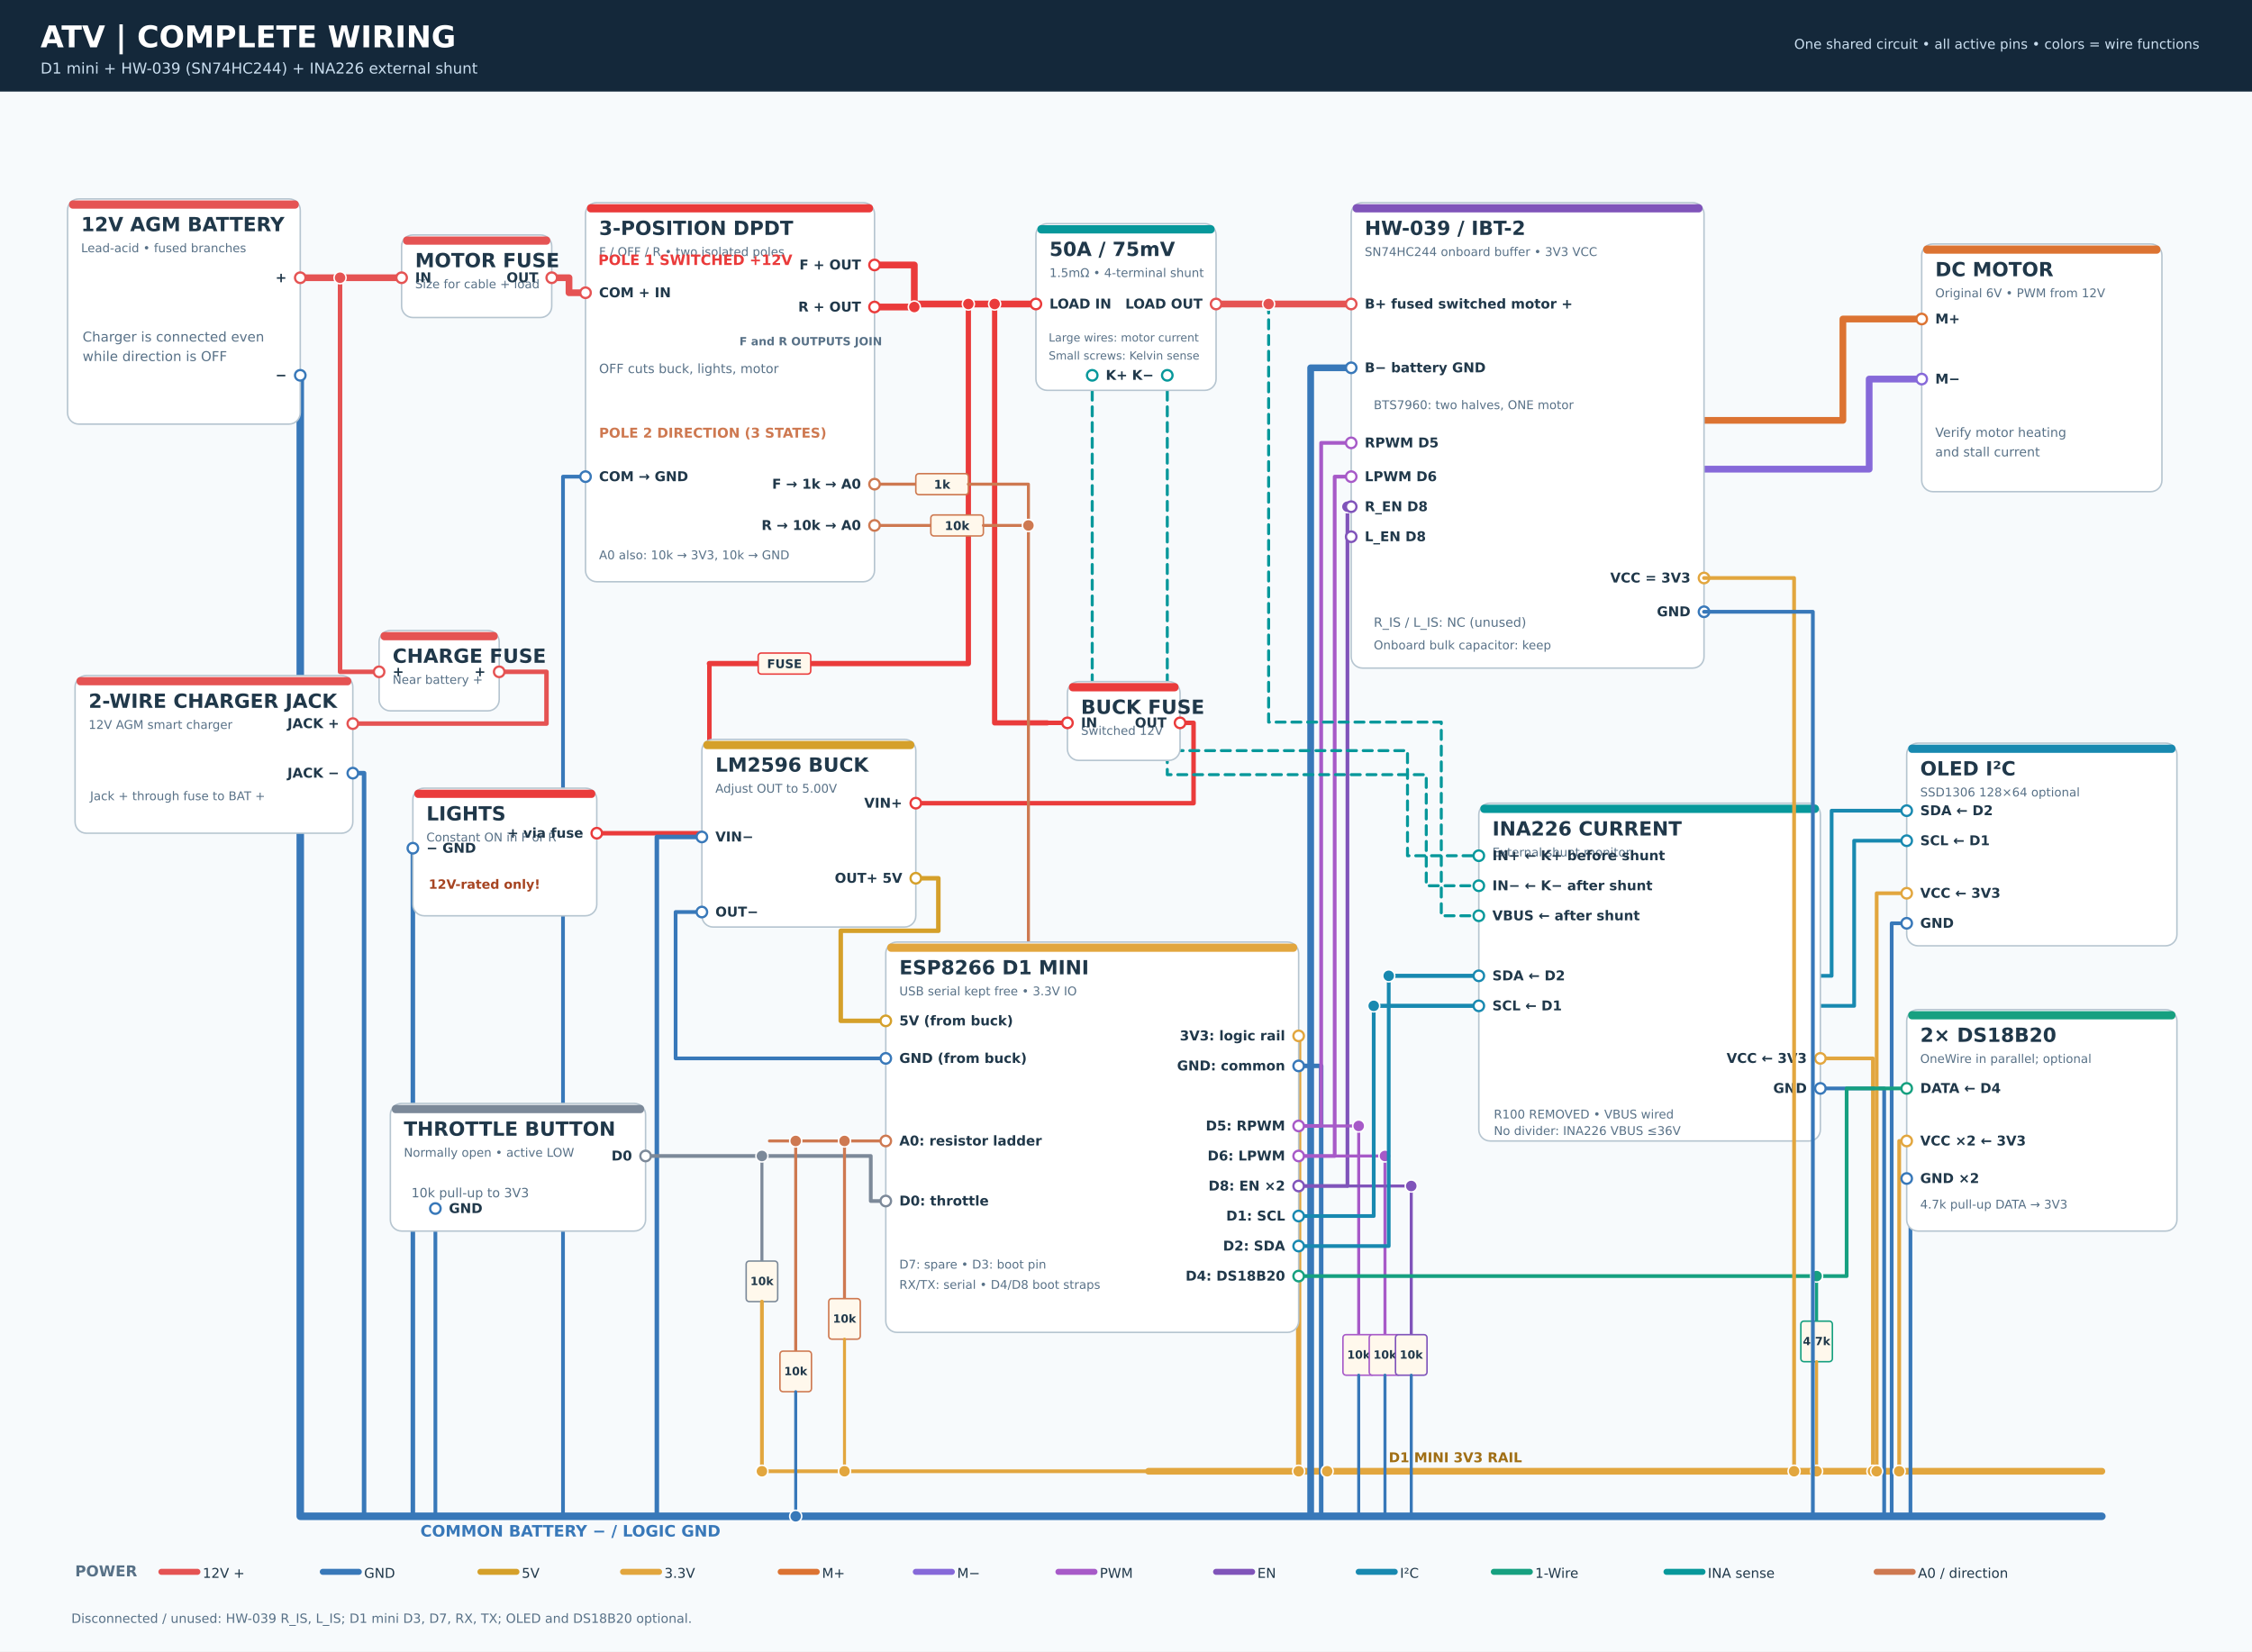
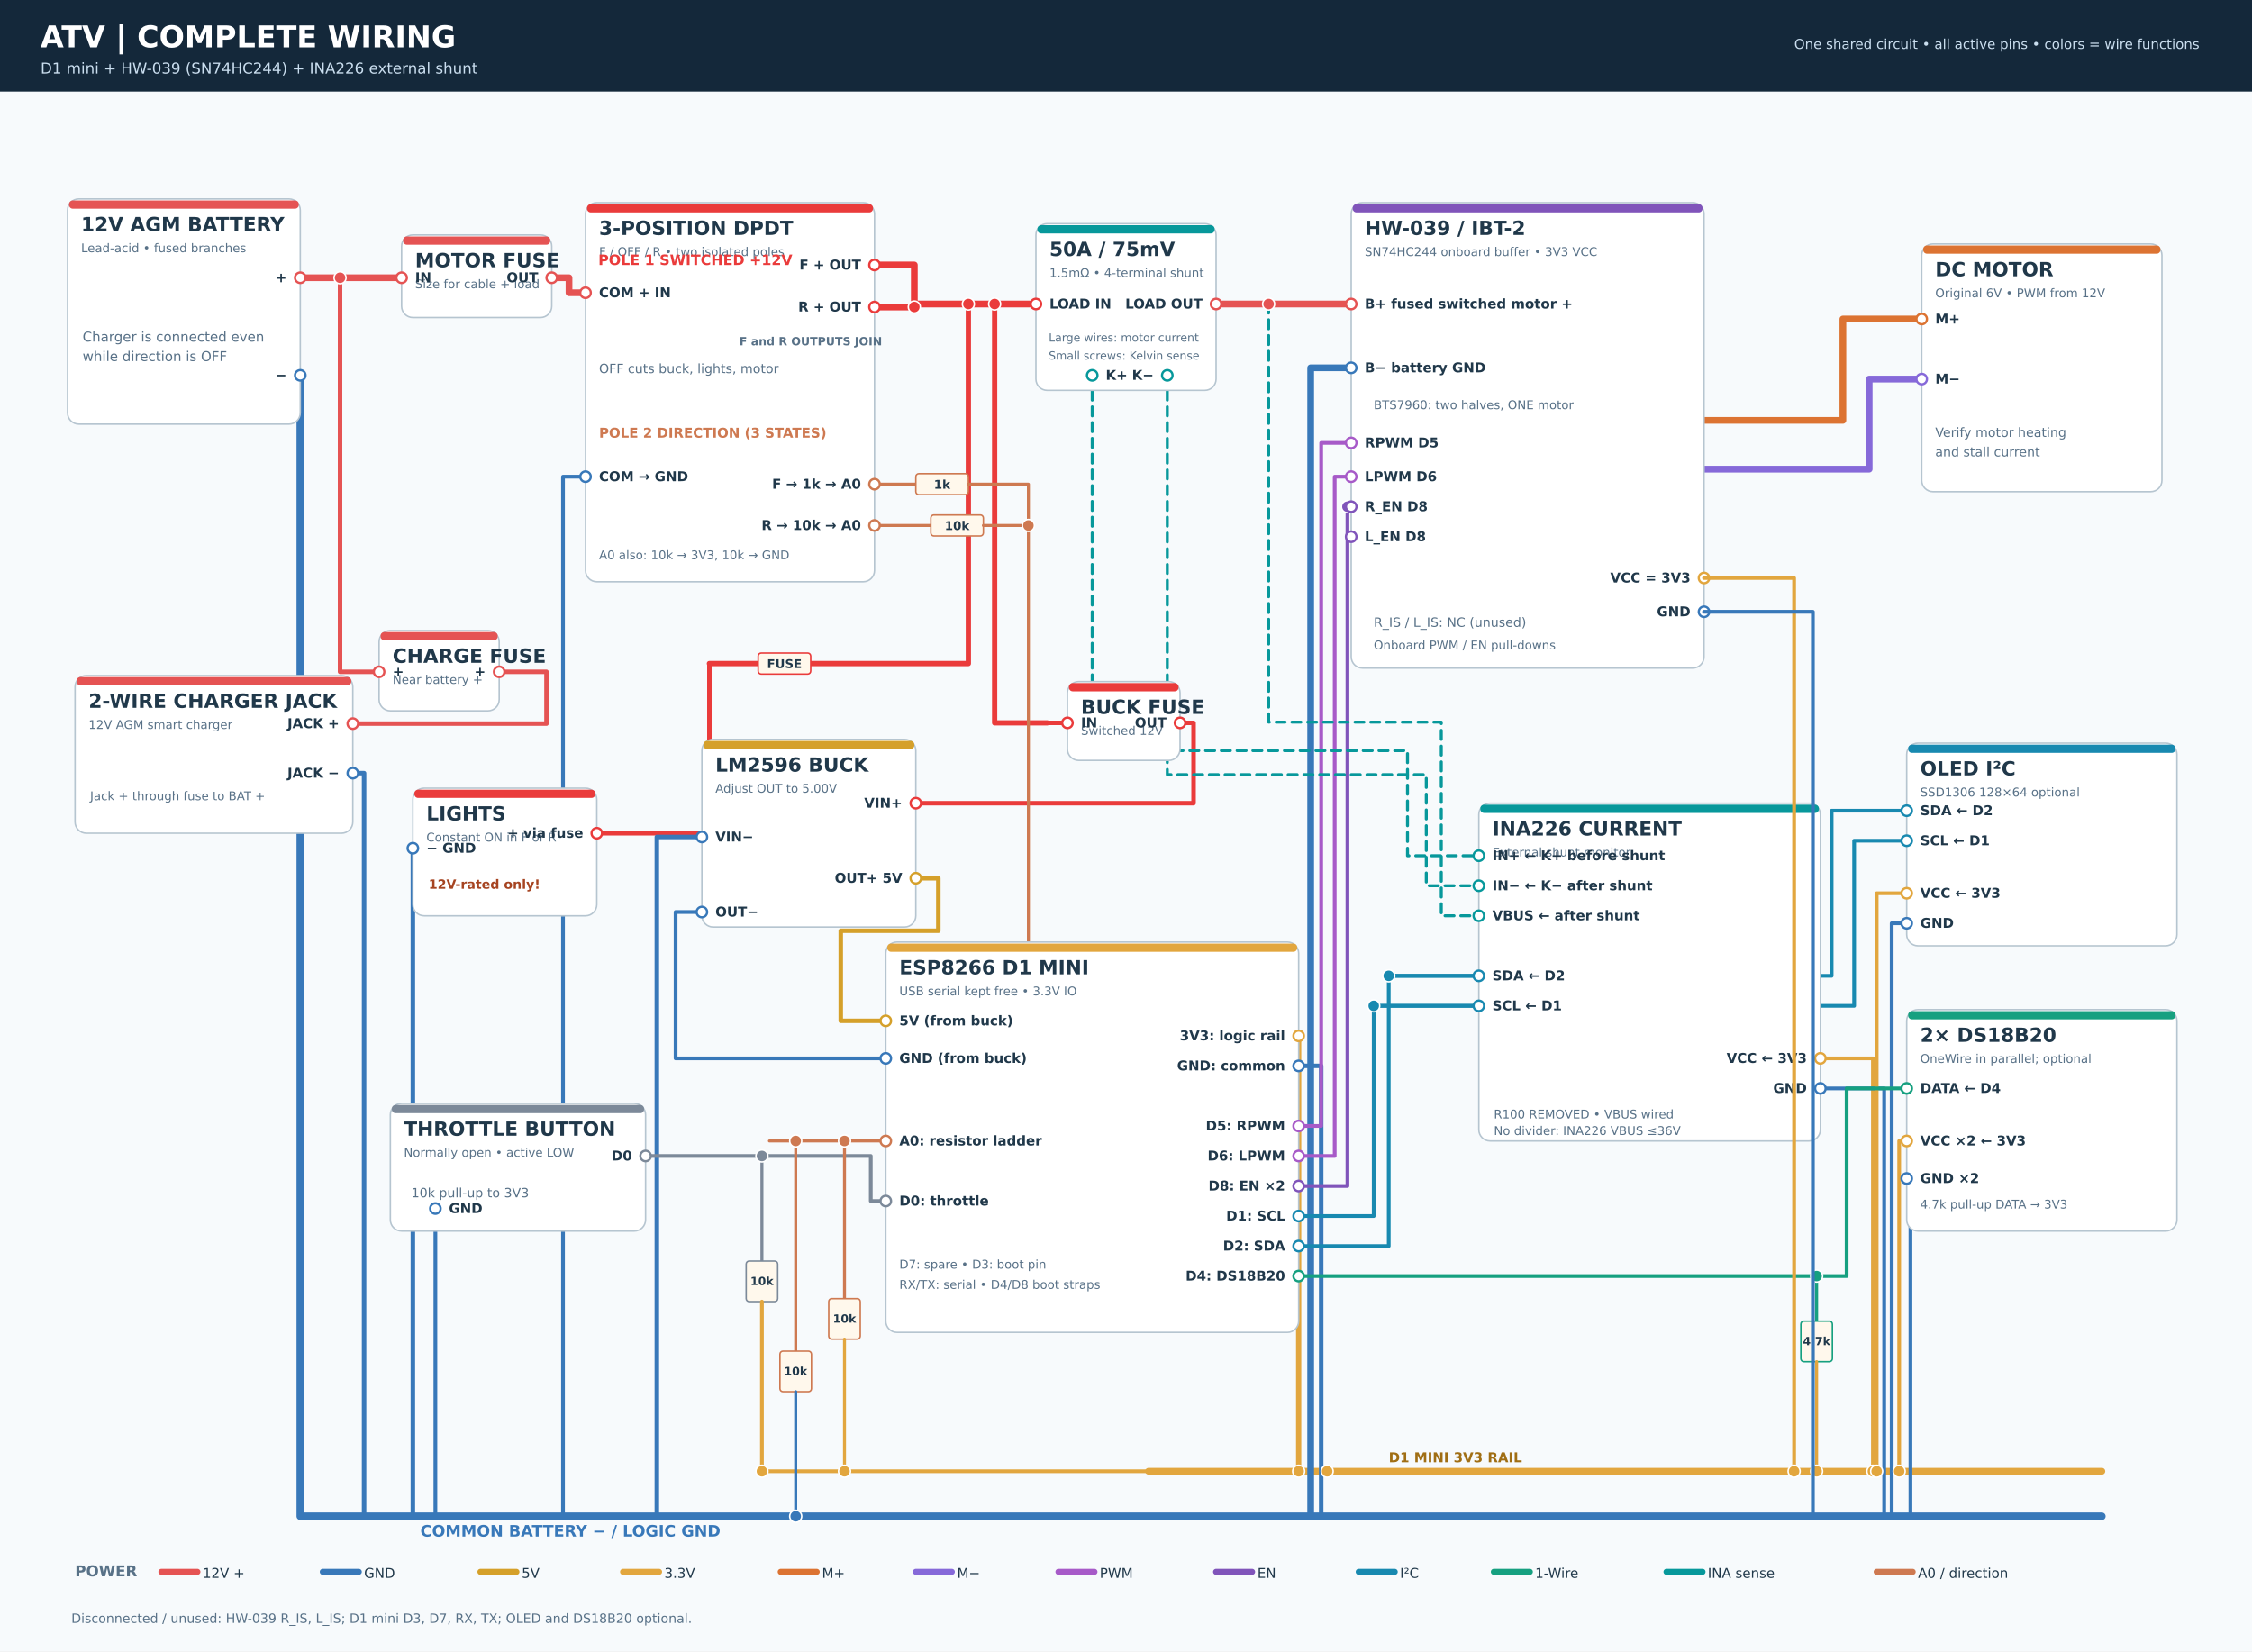
<svg xmlns="http://www.w3.org/2000/svg" baseProfile="full" height="2200px" version="1.1" viewBox="0 0 3000 2200" width="3000px">
  <defs />
  <rect fill="#f7fafc" height="2200" width="3000" x="0" y="0" />
  <rect fill="#14283a" height="122" width="3000" x="0" y="0" />
  <text fill="#ffffff" font-family="DejaVu Sans,Arial,sans-serif" font-size="40" font-weight="bold" text-anchor="start" x="54" y="63">ATV  |  COMPLETE WIRING</text>
  <text fill="#cadeef" font-family="DejaVu Sans,Arial,sans-serif" font-size="20" font-weight="normal" text-anchor="start" x="54" y="98">D1 mini  +  HW-039 (SN74HC244)  +  INA226 external shunt</text>
  <text fill="#cadeef" font-family="DejaVu Sans,Arial,sans-serif" font-size="18" font-weight="normal" text-anchor="end" x="2930" y="65">One shared circuit • all active pins • colors = wire functions</text>
  <polyline fill="none" points="400,500 400,2020 2800,2020" stroke="#3878b9" stroke-linecap="round" stroke-linejoin="round" stroke-width="10" />
  <polyline fill="none" points="1530,1960 2800,1960" stroke="#e2a63e" stroke-linecap="round" stroke-linejoin="round" stroke-width="9" />
  <text fill="#3878b9" font-family="DejaVu Sans,Arial,sans-serif" font-size="21" font-weight="bold" text-anchor="start" x="560" y="2047">COMMON BATTERY − / LOGIC GND</text>
  <text fill="#a06e14" font-family="DejaVu Sans,Arial,sans-serif" font-size="18" font-weight="bold" text-anchor="start" x="1850" y="1948">D1 MINI 3V3 RAIL</text>
  <polyline fill="none" points="400,370 535,370" stroke="#e55353" stroke-linecap="round" stroke-linejoin="round" stroke-width="9" />
  <polyline fill="none" points="735,370 758,370 758,390 780,390" stroke="#e55353" stroke-linecap="round" stroke-linejoin="round" stroke-width="9" />
  <polyline fill="none" points="1165,353 1218,353 1218,405 1380,405" stroke="#ea3b3b" stroke-linecap="round" stroke-linejoin="round" stroke-width="9" />
  <polyline fill="none" points="1165,409 1218,409" stroke="#ea3b3b" stroke-linecap="round" stroke-linejoin="round" stroke-width="9" />
  <circle cx="1218" cy="409" fill="#ea3b3b" r="8" stroke="white" stroke-width="2" />
  <polyline fill="none" points="1620,405 1800,405" stroke="#e55353" stroke-linecap="round" stroke-linejoin="round" stroke-width="9" />
  <polyline fill="none" points="1800,490 1746,490 1746,2020" stroke="#3878b9" stroke-linecap="round" stroke-linejoin="round" stroke-width="9" />
  <polyline fill="none" points="2270,560 2455,560 2455,425 2560,425" stroke="#dc7332" stroke-linecap="round" stroke-linejoin="round" stroke-width="9" />
  <polyline fill="none" points="2270,625 2490,625 2490,505 2560,505" stroke="#8669d9" stroke-linecap="round" stroke-linejoin="round" stroke-width="9" />
  <polyline fill="none" points="1290,405 1290,884 945,884" stroke="#ea3b3b" stroke-linecap="round" stroke-linejoin="round" stroke-width="7" />
  <polyline fill="none" points="1325,405 1325,963 1395,963" stroke="#ea3b3b" stroke-linecap="round" stroke-linejoin="round" stroke-width="7" />
  <circle cx="1290" cy="405" fill="#ea3b3b" r="8" stroke="white" stroke-width="2" />
  <circle cx="1325" cy="405" fill="#ea3b3b" r="8" stroke="white" stroke-width="2" />
  <polyline fill="none" points="453,370 453,895 505,895" stroke="#e55353" stroke-linecap="round" stroke-linejoin="round" stroke-width="6" />
  <polyline fill="none" points="665,895 728,895 728,964 470,964" stroke="#e55353" stroke-linecap="round" stroke-linejoin="round" stroke-width="6" />
  <polyline fill="none" points="470,1030 485,1030 485,2020" stroke="#3878b9" stroke-linecap="round" stroke-linejoin="round" stroke-width="6" />
  <circle cx="453" cy="370" fill="#e55353" r="8" stroke="white" stroke-width="2" />
  <polyline fill="none" points="945,884 945,1110 795,1110" stroke="#ea3b3b" stroke-linecap="round" stroke-linejoin="round" stroke-width="6" />
  <polyline fill="none" points="550,1130 550,2020" stroke="#3878b9" stroke-linecap="round" stroke-linejoin="round" stroke-width="6" />
  <polyline fill="none" points="1395,963 1422,963" stroke="#ea3b3b" stroke-linecap="round" stroke-linejoin="round" stroke-width="6" />
  <polyline fill="none" points="1572,963 1590,963 1590,1070 1220,1070" stroke="#ea3b3b" stroke-linecap="round" stroke-linejoin="round" stroke-width="6" />
  <polyline fill="none" points="935,1115 875,1115 875,2020" stroke="#3878b9" stroke-linecap="round" stroke-linejoin="round" stroke-width="6" />
  <polyline fill="none" points="1220,1170 1250,1170 1250,1240 1120,1240 1120,1360 1180,1360" stroke="#d5a02a" stroke-linecap="round" stroke-linejoin="round" stroke-width="6" />
  <polyline fill="none" points="935,1215 900,1215 900,1410 1180,1410" stroke="#3878b9" stroke-linecap="round" stroke-linejoin="round" stroke-width="5" />
  <polyline fill="none" points="1730,1380 1730,1960" stroke="#e2a63e" stroke-linecap="round" stroke-linejoin="round" stroke-width="7" />
  <polyline fill="none" points="1730,1420 1760,1420 1760,2020" stroke="#3878b9" stroke-linecap="round" stroke-linejoin="round" stroke-width="6" />
  <circle cx="1730" cy="1960" fill="#e2a63e" r="8" stroke="white" stroke-width="2" />
  <circle cx="1768" cy="1960" fill="#e2a63e" r="8" stroke="white" stroke-width="2" />
  <polyline fill="none" points="1730,1500 1760,1500 1760,590 1800,590" stroke="#a75ac8" stroke-linecap="round" stroke-linejoin="round" stroke-width="5" />
  <polyline fill="none" points="1730,1540 1778,1540 1778,635 1800,635" stroke="#a75ac8" stroke-linecap="round" stroke-linejoin="round" stroke-width="5" />
  <polyline fill="none" points="1730,1580 1795,1580 1795,675 1800,675" stroke="#8054ba" stroke-linecap="round" stroke-linejoin="round" stroke-width="5" />
  <polyline fill="none" points="1795,675 1825,675 1825,715 1800,715" stroke="#8054ba" stroke-linecap="round" stroke-linejoin="round" stroke-width="5" />
  <circle cx="1795" cy="675" fill="#8054ba" r="8" stroke="white" stroke-width="2" />
-   <polyline fill="none" points="1760,1500 1810,1500 1810,1778" stroke="#a75ac8" stroke-linecap="round" stroke-linejoin="round" stroke-width="4" />
-   <rect fill="#fff8ec" height="54" rx="4" stroke="#a75ac8" stroke-width="2" width="42" x="1789" y="1778" />
-   <text fill="#20384a" font-family="DejaVu Sans,Arial,sans-serif" font-size="15" font-weight="bold" text-anchor="middle" x="1810" y="1810">10k</text>
-   <polyline fill="none" points="1810,1832 1810,2020" stroke="#3878b9" stroke-linecap="round" stroke-linejoin="round" stroke-width="4" />
-   <circle cx="1810" cy="1500" fill="#a75ac8" r="8" stroke="white" stroke-width="2" />
-   <polyline fill="none" points="1778,1540 1845,1540 1845,1778" stroke="#a75ac8" stroke-linecap="round" stroke-linejoin="round" stroke-width="4" />
-   <rect fill="#fff8ec" height="54" rx="4" stroke="#a75ac8" stroke-width="2" width="42" x="1824" y="1778" />
-   <text fill="#20384a" font-family="DejaVu Sans,Arial,sans-serif" font-size="15" font-weight="bold" text-anchor="middle" x="1845" y="1810">10k</text>
-   <polyline fill="none" points="1845,1832 1845,2020" stroke="#3878b9" stroke-linecap="round" stroke-linejoin="round" stroke-width="4" />
-   <circle cx="1845" cy="1540" fill="#a75ac8" r="8" stroke="white" stroke-width="2" />
-   <polyline fill="none" points="1795,1580 1880,1580 1880,1778" stroke="#8054ba" stroke-linecap="round" stroke-linejoin="round" stroke-width="4" />
-   <rect fill="#fff8ec" height="54" rx="4" stroke="#8054ba" stroke-width="2" width="42" x="1859" y="1778" />
-   <text fill="#20384a" font-family="DejaVu Sans,Arial,sans-serif" font-size="15" font-weight="bold" text-anchor="middle" x="1880" y="1810">10k</text>
-   <polyline fill="none" points="1880,1832 1880,2020" stroke="#3878b9" stroke-linecap="round" stroke-linejoin="round" stroke-width="4" />
-   <circle cx="1880" cy="1580" fill="#8054ba" r="8" stroke="white" stroke-width="2" />
  <polyline fill="none" points="1455,500 1455,1000 1875,1000 1875,1140 1970,1140" stroke="#07989b" stroke-dasharray="12,9" stroke-linecap="round" stroke-linejoin="round" stroke-width="4" />
  <polyline fill="none" points="1555,500 1555,1032 1900,1032 1900,1180 1970,1180" stroke="#07989b" stroke-dasharray="12,9" stroke-linecap="round" stroke-linejoin="round" stroke-width="4" />
  <polyline fill="none" points="1690,405 1690,962 1920,962 1920,1220 1970,1220" stroke="#07989b" stroke-dasharray="12,9" stroke-linecap="round" stroke-linejoin="round" stroke-width="4" />
  <circle cx="1690" cy="405" fill="#e55353" r="8" stroke="white" stroke-width="2" />
  <polyline fill="none" points="2425,1410 2495,1410 2495,1960" stroke="#e2a63e" stroke-linecap="round" stroke-linejoin="round" stroke-width="5" />
  <polyline fill="none" points="2425,1450 2510,1450 2510,2020" stroke="#3878b9" stroke-linecap="round" stroke-linejoin="round" stroke-width="5" />
  <circle cx="2495" cy="1960" fill="#e2a63e" r="8" stroke="white" stroke-width="2" />
  <polyline fill="none" points="1730,1660 1850,1660 1850,1300 1970,1300" stroke="#1889b0" stroke-linecap="round" stroke-linejoin="round" stroke-width="5" />
  <polyline fill="none" points="1730,1620 1830,1620 1830,1340 1970,1340" stroke="#1889b0" stroke-linecap="round" stroke-linejoin="round" stroke-width="5" />
  <polyline fill="none" points="1850,1300 2440,1300 2440,1080 2540,1080" stroke="#1889b0" stroke-linecap="round" stroke-linejoin="round" stroke-width="5" />
  <polyline fill="none" points="1830,1340 2470,1340 2470,1120 2540,1120" stroke="#1889b0" stroke-linecap="round" stroke-linejoin="round" stroke-width="5" />
  <circle cx="1850" cy="1300" fill="#1889b0" r="8" stroke="white" stroke-width="2" />
  <circle cx="1830" cy="1340" fill="#1889b0" r="8" stroke="white" stroke-width="2" />
  <polyline fill="none" points="2540,1190 2500,1190 2500,1960" stroke="#e2a63e" stroke-linecap="round" stroke-linejoin="round" stroke-width="5" />
  <polyline fill="none" points="2540,1230 2520,1230 2520,2020" stroke="#3878b9" stroke-linecap="round" stroke-linejoin="round" stroke-width="5" />
  <circle cx="2500" cy="1960" fill="#e2a63e" r="8" stroke="white" stroke-width="2" />
  <polyline fill="none" points="1730,1700 2460,1700 2460,1450 2540,1450" stroke="#16a080" stroke-linecap="round" stroke-linejoin="round" stroke-width="5" />
  <polyline fill="none" points="2540,1520 2530,1520 2530,1960" stroke="#e2a63e" stroke-linecap="round" stroke-linejoin="round" stroke-width="5" />
  <polyline fill="none" points="2540,1570 2545,1570 2545,2020" stroke="#3878b9" stroke-linecap="round" stroke-linejoin="round" stroke-width="5" />
  <circle cx="2530" cy="1960" fill="#e2a63e" r="8" stroke="white" stroke-width="2" />
  <polyline fill="none" points="2420,1700 2420,1760" stroke="#16a080" stroke-linecap="round" stroke-linejoin="round" stroke-width="4" />
  <rect fill="#fff8ec" height="54" rx="4" stroke="#16a080" stroke-width="2" width="42" x="2399" y="1760" />
  <text fill="#20384a" font-family="DejaVu Sans,Arial,sans-serif" font-size="15" font-weight="bold" text-anchor="middle" x="2420" y="1792">4.7k</text>
  <polyline fill="none" points="2420,1814 2420,1960" stroke="#e2a63e" stroke-linecap="round" stroke-linejoin="round" stroke-width="4" />
  <circle cx="2420" cy="1700" fill="#16a080" r="8" stroke="white" stroke-width="2" />
  <circle cx="2420" cy="1960" fill="#e2a63e" r="8" stroke="white" stroke-width="2" />
  <polyline fill="none" points="860,1540 1160,1540 1160,1600 1180,1600" stroke="#7c8999" stroke-linecap="round" stroke-linejoin="round" stroke-width="5" />
  <polyline fill="none" points="580,1610 580,2020" stroke="#3878b9" stroke-linecap="round" stroke-linejoin="round" stroke-width="5" />
  <polyline fill="none" points="1015,1540 1015,1680" stroke="#7c8999" stroke-linecap="round" stroke-linejoin="round" stroke-width="4" />
  <rect fill="#fff8ec" height="54" rx="4" stroke="#7c8999" stroke-width="2" width="42" x="994" y="1680" />
  <text fill="#20384a" font-family="DejaVu Sans,Arial,sans-serif" font-size="15" font-weight="bold" text-anchor="middle" x="1015" y="1712">10k</text>
  <polyline fill="none" points="1015,1734 1015,1960 1530,1960" stroke="#e2a63e" stroke-linecap="round" stroke-linejoin="round" stroke-width="5" />
  <circle cx="1015" cy="1540" fill="#7c8999" r="8" stroke="white" stroke-width="2" />
  <circle cx="1015" cy="1960" fill="#e2a63e" r="8" stroke="white" stroke-width="2" />
  <polyline fill="none" points="780,635 750,635 750,2020" stroke="#3878b9" stroke-linecap="round" stroke-linejoin="round" stroke-width="5" />
  <polyline fill="none" points="1165,645 1220,645" stroke="#ce7951" stroke-linecap="round" stroke-linejoin="round" stroke-width="4" />
  <rect fill="#fff8ec" height="28" rx="4" stroke="#ce7951" stroke-width="2" width="70" x="1220" y="631" />
  <text fill="#20384a" font-family="DejaVu Sans,Arial,sans-serif" font-size="16" font-weight="bold" text-anchor="middle" x="1255" y="651">1k</text>
  <polyline fill="none" points="1290,645 1370,645 1370,1520 1180,1520" stroke="#ce7951" stroke-linecap="round" stroke-linejoin="round" stroke-width="4" />
  <polyline fill="none" points="1165,700 1240,700" stroke="#ce7951" stroke-linecap="round" stroke-linejoin="round" stroke-width="4" />
  <rect fill="#fff8ec" height="28" rx="4" stroke="#ce7951" stroke-width="2" width="70" x="1240" y="686" />
  <text fill="#20384a" font-family="DejaVu Sans,Arial,sans-serif" font-size="16" font-weight="bold" text-anchor="middle" x="1275" y="706">10k</text>
  <polyline fill="none" points="1310,700 1370,700" stroke="#ce7951" stroke-linecap="round" stroke-linejoin="round" stroke-width="4" />
  <circle cx="1370" cy="700" fill="#ce7951" r="8" stroke="white" stroke-width="2" />
  <polyline fill="none" points="1180,1520 1025,1520" stroke="#ce7951" stroke-linecap="round" stroke-linejoin="round" stroke-width="4" />
  <polyline fill="none" points="1125,1520 1125,1730" stroke="#ce7951" stroke-linecap="round" stroke-linejoin="round" stroke-width="4" />
  <rect fill="#fff8ec" height="54" rx="4" stroke="#ce7951" stroke-width="2" width="42" x="1104" y="1730" />
  <text fill="#20384a" font-family="DejaVu Sans,Arial,sans-serif" font-size="15" font-weight="bold" text-anchor="middle" x="1125" y="1762">10k</text>
  <polyline fill="none" points="1125,1784 1125,1960" stroke="#e2a63e" stroke-linecap="round" stroke-linejoin="round" stroke-width="4" />
  <polyline fill="none" points="1060,1520 1060,1800" stroke="#ce7951" stroke-linecap="round" stroke-linejoin="round" stroke-width="4" />
  <rect fill="#fff8ec" height="54" rx="4" stroke="#ce7951" stroke-width="2" width="42" x="1039" y="1800" />
  <text fill="#20384a" font-family="DejaVu Sans,Arial,sans-serif" font-size="15" font-weight="bold" text-anchor="middle" x="1060" y="1832">10k</text>
  <polyline fill="none" points="1060,1854 1060,2020" stroke="#3878b9" stroke-linecap="round" stroke-linejoin="round" stroke-width="4" />
  <circle cx="1125" cy="1520" fill="#ce7951" r="8" stroke="white" stroke-width="2" />
  <circle cx="1060" cy="1520" fill="#ce7951" r="8" stroke="white" stroke-width="2" />
  <circle cx="1125" cy="1960" fill="#e2a63e" r="8" stroke="white" stroke-width="2" />
  <circle cx="1060" cy="2020" fill="#3878b9" r="8" stroke="white" stroke-width="2" />
  <rect fill="#ffffff" height="300" rx="15" stroke="#b6c5d0" stroke-width="2" width="310" x="90" y="265" />
  <rect fill="#e55353" height="11" rx="5" width="306" x="92" y="267" />
  <text fill="#20384a" font-family="DejaVu Sans,Arial,sans-serif" font-size="26" font-weight="bold" text-anchor="start" x="108" y="308">12V AGM BATTERY</text>
  <text fill="#587187" font-family="DejaVu Sans,Arial,sans-serif" font-size="16" font-weight="normal" text-anchor="start" x="108" y="336">Lead-acid • fused branches</text>
  <circle cx="400" cy="370" fill="white" r="7" stroke="#e55353" stroke-width="3" />
  <text fill="#20384a" font-family="DejaVu Sans,Arial,sans-serif" font-size="18" font-weight="bold" text-anchor="end" x="382" y="376">+</text>
  <circle cx="400" cy="500" fill="white" r="7" stroke="#3878b9" stroke-width="3" />
  <text fill="#20384a" font-family="DejaVu Sans,Arial,sans-serif" font-size="18" font-weight="bold" text-anchor="end" x="382" y="506">−</text>
  <text fill="#587187" font-family="DejaVu Sans,Arial,sans-serif" font-size="18" font-weight="normal" text-anchor="start" x="110" y="455">Charger is connected even</text>
  <text fill="#587187" font-family="DejaVu Sans,Arial,sans-serif" font-size="18" font-weight="normal" text-anchor="start" x="110" y="481">while direction is OFF</text>
  <rect fill="#ffffff" height="110" rx="15" stroke="#b6c5d0" stroke-width="2" width="200" x="535" y="313" />
  <rect fill="#e55353" height="11" rx="5" width="196" x="537" y="315" />
  <text fill="#20384a" font-family="DejaVu Sans,Arial,sans-serif" font-size="26" font-weight="bold" text-anchor="start" x="553" y="356">MOTOR FUSE</text>
  <text fill="#587187" font-family="DejaVu Sans,Arial,sans-serif" font-size="16" font-weight="normal" text-anchor="start" x="553" y="384">Size for cable + load</text>
  <circle cx="535" cy="370" fill="white" r="7" stroke="#e55353" stroke-width="3" />
  <text fill="#20384a" font-family="DejaVu Sans,Arial,sans-serif" font-size="18" font-weight="bold" text-anchor="start" x="553" y="376">IN</text>
  <circle cx="735" cy="370" fill="white" r="7" stroke="#e55353" stroke-width="3" />
  <text fill="#20384a" font-family="DejaVu Sans,Arial,sans-serif" font-size="18" font-weight="bold" text-anchor="end" x="717" y="376">OUT</text>
  <rect fill="#ffffff" height="505" rx="15" stroke="#b6c5d0" stroke-width="2" width="385" x="780" y="270" />
  <rect fill="#ea3b3b" height="11" rx="5" width="381" x="782" y="272" />
  <text fill="#20384a" font-family="DejaVu Sans,Arial,sans-serif" font-size="26" font-weight="bold" text-anchor="start" x="798" y="313">3-POSITION DPDT</text>
  <text fill="#587187" font-family="DejaVu Sans,Arial,sans-serif" font-size="16" font-weight="normal" text-anchor="start" x="798" y="341">F / OFF / R • two isolated poles</text>
  <text fill="#ea3b3b" font-family="DejaVu Sans,Arial,sans-serif" font-size="19" font-weight="bold" text-anchor="start" x="797" y="353">POLE 1   SWITCHED +12V</text>
  <circle cx="780" cy="390" fill="white" r="7" stroke="#e55353" stroke-width="3" />
  <text fill="#20384a" font-family="DejaVu Sans,Arial,sans-serif" font-size="18" font-weight="bold" text-anchor="start" x="798" y="396">COM + IN</text>
  <circle cx="1165" cy="353" fill="white" r="7" stroke="#ea3b3b" stroke-width="3" />
  <text fill="#20384a" font-family="DejaVu Sans,Arial,sans-serif" font-size="18" font-weight="bold" text-anchor="end" x="1147" y="359">F + OUT</text>
  <circle cx="1165" cy="409" fill="white" r="7" stroke="#ea3b3b" stroke-width="3" />
  <text fill="#20384a" font-family="DejaVu Sans,Arial,sans-serif" font-size="18" font-weight="bold" text-anchor="end" x="1147" y="415">R + OUT</text>
  <text fill="#587187" font-family="DejaVu Sans,Arial,sans-serif" font-size="15" font-weight="bold" text-anchor="start" x="985" y="460">F and R OUTPUTS JOIN</text>
  <text fill="#587187" font-family="DejaVu Sans,Arial,sans-serif" font-size="17" font-weight="normal" text-anchor="start" x="798" y="497">OFF cuts buck, lights, motor</text>
  <text fill="#ce7951" font-family="DejaVu Sans,Arial,sans-serif" font-size="18" font-weight="bold" text-anchor="start" x="798" y="583">POLE 2   DIRECTION (3 STATES)</text>
  <circle cx="780" cy="635" fill="white" r="7" stroke="#3878b9" stroke-width="3" />
  <text fill="#20384a" font-family="DejaVu Sans,Arial,sans-serif" font-size="18" font-weight="bold" text-anchor="start" x="798" y="641">COM → GND</text>
  <circle cx="1165" cy="645" fill="white" r="7" stroke="#ce7951" stroke-width="3" />
  <text fill="#20384a" font-family="DejaVu Sans,Arial,sans-serif" font-size="18" font-weight="bold" text-anchor="end" x="1147" y="651">F → 1k → A0</text>
  <circle cx="1165" cy="700" fill="white" r="7" stroke="#ce7951" stroke-width="3" />
  <text fill="#20384a" font-family="DejaVu Sans,Arial,sans-serif" font-size="18" font-weight="bold" text-anchor="end" x="1147" y="706">R → 10k → A0</text>
  <text fill="#587187" font-family="DejaVu Sans,Arial,sans-serif" font-size="16" font-weight="normal" text-anchor="start" x="798" y="745">A0 also: 10k → 3V3, 10k → GND</text>
  <rect fill="#ffffff" height="222" rx="15" stroke="#b6c5d0" stroke-width="2" width="240" x="1380" y="298" />
  <rect fill="#07989b" height="11" rx="5" width="236" x="1382" y="300" />
  <text fill="#20384a" font-family="DejaVu Sans,Arial,sans-serif" font-size="26" font-weight="bold" text-anchor="start" x="1398" y="341">50A / 75mV</text>
  <text fill="#587187" font-family="DejaVu Sans,Arial,sans-serif" font-size="16" font-weight="normal" text-anchor="start" x="1398" y="369">1.5mΩ • 4-terminal shunt</text>
  <circle cx="1380" cy="405" fill="white" r="7" stroke="#ea3b3b" stroke-width="3" />
  <text fill="#20384a" font-family="DejaVu Sans,Arial,sans-serif" font-size="18" font-weight="bold" text-anchor="start" x="1398" y="411">LOAD IN</text>
  <circle cx="1620" cy="405" fill="white" r="7" stroke="#e55353" stroke-width="3" />
  <text fill="#20384a" font-family="DejaVu Sans,Arial,sans-serif" font-size="18" font-weight="bold" text-anchor="end" x="1602" y="411">LOAD OUT</text>
  <circle cx="1455" cy="500" fill="white" r="7" stroke="#07989b" stroke-width="3" />
  <text fill="#20384a" font-family="DejaVu Sans,Arial,sans-serif" font-size="18" font-weight="bold" text-anchor="start" x="1473" y="506">K+</text>
  <circle cx="1555" cy="500" fill="white" r="7" stroke="#07989b" stroke-width="3" />
  <text fill="#20384a" font-family="DejaVu Sans,Arial,sans-serif" font-size="18" font-weight="bold" text-anchor="end" x="1537" y="506">K−</text>
  <text fill="#587187" font-family="DejaVu Sans,Arial,sans-serif" font-size="15" font-weight="normal" text-anchor="start" x="1397" y="455">Large wires: motor current</text>
  <text fill="#587187" font-family="DejaVu Sans,Arial,sans-serif" font-size="15" font-weight="normal" text-anchor="start" x="1397" y="479">Small screws: Kelvin sense</text>
  <rect fill="#ffffff" height="620" rx="15" stroke="#b6c5d0" stroke-width="2" width="470" x="1800" y="270" />
  <rect fill="#8054ba" height="11" rx="5" width="466" x="1802" y="272" />
  <text fill="#20384a" font-family="DejaVu Sans,Arial,sans-serif" font-size="26" font-weight="bold" text-anchor="start" x="1818" y="313">HW-039 / IBT-2</text>
  <text fill="#587187" font-family="DejaVu Sans,Arial,sans-serif" font-size="16" font-weight="normal" text-anchor="start" x="1818" y="341">SN74HC244 onboard buffer • 3V3 VCC</text>
  <circle cx="1800" cy="405" fill="white" r="7" stroke="#e55353" stroke-width="3" />
  <text fill="#20384a" font-family="DejaVu Sans,Arial,sans-serif" font-size="18" font-weight="bold" text-anchor="start" x="1818" y="411">B+  fused switched motor +</text>
  <circle cx="1800" cy="490" fill="white" r="7" stroke="#3878b9" stroke-width="3" />
  <text fill="#20384a" font-family="DejaVu Sans,Arial,sans-serif" font-size="18" font-weight="bold" text-anchor="start" x="1818" y="496">B−  battery GND</text>
  <circle cx="1800" cy="590" fill="white" r="7" stroke="#a75ac8" stroke-width="3" />
  <text fill="#20384a" font-family="DejaVu Sans,Arial,sans-serif" font-size="18" font-weight="bold" text-anchor="start" x="1818" y="596">RPWM  D5</text>
  <circle cx="1800" cy="635" fill="white" r="7" stroke="#a75ac8" stroke-width="3" />
  <text fill="#20384a" font-family="DejaVu Sans,Arial,sans-serif" font-size="18" font-weight="bold" text-anchor="start" x="1818" y="641">LPWM  D6</text>
  <circle cx="1800" cy="675" fill="white" r="7" stroke="#8054ba" stroke-width="3" />
  <text fill="#20384a" font-family="DejaVu Sans,Arial,sans-serif" font-size="18" font-weight="bold" text-anchor="start" x="1818" y="681">R_EN  D8</text>
  <circle cx="1800" cy="715" fill="white" r="7" stroke="#8054ba" stroke-width="3" />
  <text fill="#20384a" font-family="DejaVu Sans,Arial,sans-serif" font-size="18" font-weight="bold" text-anchor="start" x="1818" y="721">L_EN  D8</text>
  <circle cx="2270" cy="770" fill="white" r="7" stroke="#e2a63e" stroke-width="3" />
  <text fill="#20384a" font-family="DejaVu Sans,Arial,sans-serif" font-size="18" font-weight="bold" text-anchor="end" x="2252" y="776">VCC = 3V3</text>
  <circle cx="2270" cy="815" fill="white" r="7" stroke="#3878b9" stroke-width="3" />
  <text fill="#20384a" font-family="DejaVu Sans,Arial,sans-serif" font-size="18" font-weight="bold" text-anchor="end" x="2252" y="821">GND</text>
  <text fill="#587187" font-family="DejaVu Sans,Arial,sans-serif" font-size="17" font-weight="normal" text-anchor="start" x="1830" y="835">R_IS / L_IS: NC (unused)</text>
-   <text fill="#587187" font-family="DejaVu Sans,Arial,sans-serif" font-size="16" font-weight="normal" text-anchor="start" x="1830" y="865">Onboard bulk capacitor: keep</text>
+   <text fill="#587187" font-family="DejaVu Sans,Arial,sans-serif" font-size="16" font-weight="normal" text-anchor="start" x="1830" y="865">Onboard PWM / EN pull-downs</text>
  <text fill="#587187" font-family="DejaVu Sans,Arial,sans-serif" font-size="16" font-weight="normal" text-anchor="start" x="1830" y="545">BTS7960: two halves, ONE motor</text>
  <rect fill="#ffffff" height="330" rx="15" stroke="#b6c5d0" stroke-width="2" width="320" x="2560" y="325" />
  <rect fill="#dc7332" height="11" rx="5" width="316" x="2562" y="327" />
  <text fill="#20384a" font-family="DejaVu Sans,Arial,sans-serif" font-size="26" font-weight="bold" text-anchor="start" x="2578" y="368">DC MOTOR</text>
  <text fill="#587187" font-family="DejaVu Sans,Arial,sans-serif" font-size="16" font-weight="normal" text-anchor="start" x="2578" y="396">Original 6V • PWM from 12V</text>
  <circle cx="2560" cy="425" fill="white" r="7" stroke="#dc7332" stroke-width="3" />
  <text fill="#20384a" font-family="DejaVu Sans,Arial,sans-serif" font-size="18" font-weight="bold" text-anchor="start" x="2578" y="431">M+</text>
  <circle cx="2560" cy="505" fill="white" r="7" stroke="#8669d9" stroke-width="3" />
  <text fill="#20384a" font-family="DejaVu Sans,Arial,sans-serif" font-size="18" font-weight="bold" text-anchor="start" x="2578" y="511">M−</text>
  <text fill="#587187" font-family="DejaVu Sans,Arial,sans-serif" font-size="17" font-weight="normal" text-anchor="start" x="2578" y="582">Verify motor heating</text>
  <text fill="#587187" font-family="DejaVu Sans,Arial,sans-serif" font-size="17" font-weight="normal" text-anchor="start" x="2578" y="608">and stall current</text>
  <rect fill="#ffffff" height="210" rx="15" stroke="#b6c5d0" stroke-width="2" width="370" x="100" y="900" />
  <rect fill="#e55353" height="11" rx="5" width="366" x="102" y="902" />
  <text fill="#20384a" font-family="DejaVu Sans,Arial,sans-serif" font-size="26" font-weight="bold" text-anchor="start" x="118" y="943">2-WIRE CHARGER JACK</text>
  <text fill="#587187" font-family="DejaVu Sans,Arial,sans-serif" font-size="16" font-weight="normal" text-anchor="start" x="118" y="971">12V AGM smart charger</text>
  <circle cx="470" cy="964" fill="white" r="7" stroke="#e55353" stroke-width="3" />
  <text fill="#20384a" font-family="DejaVu Sans,Arial,sans-serif" font-size="18" font-weight="bold" text-anchor="end" x="452" y="970">JACK +</text>
  <circle cx="470" cy="1030" fill="white" r="7" stroke="#3878b9" stroke-width="3" />
  <text fill="#20384a" font-family="DejaVu Sans,Arial,sans-serif" font-size="18" font-weight="bold" text-anchor="end" x="452" y="1036">JACK −</text>
  <text fill="#587187" font-family="DejaVu Sans,Arial,sans-serif" font-size="16" font-weight="normal" text-anchor="start" x="120" y="1066">Jack + through fuse to BAT +</text>
  <rect fill="#ffffff" height="107" rx="15" stroke="#b6c5d0" stroke-width="2" width="160" x="505" y="840" />
  <rect fill="#e55353" height="11" rx="5" width="156" x="507" y="842" />
  <text fill="#20384a" font-family="DejaVu Sans,Arial,sans-serif" font-size="26" font-weight="bold" text-anchor="start" x="523" y="883">CHARGE FUSE</text>
  <text fill="#587187" font-family="DejaVu Sans,Arial,sans-serif" font-size="16" font-weight="normal" text-anchor="start" x="523" y="911">Near battery +</text>
  <circle cx="505" cy="895" fill="white" r="7" stroke="#e55353" stroke-width="3" />
  <text fill="#20384a" font-family="DejaVu Sans,Arial,sans-serif" font-size="18" font-weight="bold" text-anchor="start" x="523" y="901">+</text>
  <circle cx="665" cy="895" fill="white" r="7" stroke="#e55353" stroke-width="3" />
  <text fill="#20384a" font-family="DejaVu Sans,Arial,sans-serif" font-size="18" font-weight="bold" text-anchor="end" x="647" y="901">+</text>
  <rect fill="#ffffff" height="170" rx="15" stroke="#b6c5d0" stroke-width="2" width="245" x="550" y="1050" />
  <rect fill="#ea3b3b" height="11" rx="5" width="241" x="552" y="1052" />
  <text fill="#20384a" font-family="DejaVu Sans,Arial,sans-serif" font-size="26" font-weight="bold" text-anchor="start" x="568" y="1093">LIGHTS</text>
  <text fill="#587187" font-family="DejaVu Sans,Arial,sans-serif" font-size="16" font-weight="normal" text-anchor="start" x="568" y="1121">Constant ON in F or R</text>
  <circle cx="795" cy="1110" fill="white" r="7" stroke="#ea3b3b" stroke-width="3" />
  <text fill="#20384a" font-family="DejaVu Sans,Arial,sans-serif" font-size="18" font-weight="bold" text-anchor="end" x="777" y="1116">+ via fuse</text>
  <circle cx="550" cy="1130" fill="white" r="7" stroke="#3878b9" stroke-width="3" />
  <text fill="#20384a" font-family="DejaVu Sans,Arial,sans-serif" font-size="18" font-weight="bold" text-anchor="start" x="568" y="1136">− GND</text>
  <text fill="#a64421" font-family="DejaVu Sans,Arial,sans-serif" font-size="17" font-weight="bold" text-anchor="start" x="571" y="1184">12V-rated only!</text>
  <rect fill="#fff8ec" height="28" rx="4" stroke="#ea3b3b" stroke-width="2" width="70" x="1010" y="870" />
  <text fill="#20384a" font-family="DejaVu Sans,Arial,sans-serif" font-size="16" font-weight="bold" text-anchor="middle" x="1045" y="890">FUSE</text>
  <rect fill="#ffffff" height="105" rx="15" stroke="#b6c5d0" stroke-width="2" width="150" x="1422" y="908" />
  <rect fill="#ea3b3b" height="11" rx="5" width="146" x="1424" y="910" />
  <text fill="#20384a" font-family="DejaVu Sans,Arial,sans-serif" font-size="26" font-weight="bold" text-anchor="start" x="1440" y="951">BUCK FUSE</text>
  <text fill="#587187" font-family="DejaVu Sans,Arial,sans-serif" font-size="16" font-weight="normal" text-anchor="start" x="1440" y="979">Switched 12V</text>
  <circle cx="1422" cy="963" fill="white" r="7" stroke="#ea3b3b" stroke-width="3" />
  <text fill="#20384a" font-family="DejaVu Sans,Arial,sans-serif" font-size="18" font-weight="bold" text-anchor="start" x="1440" y="969">IN</text>
  <circle cx="1572" cy="963" fill="white" r="7" stroke="#ea3b3b" stroke-width="3" />
  <text fill="#20384a" font-family="DejaVu Sans,Arial,sans-serif" font-size="18" font-weight="bold" text-anchor="end" x="1554" y="969">OUT</text>
  <rect fill="#ffffff" height="250" rx="15" stroke="#b6c5d0" stroke-width="2" width="285" x="935" y="985" />
  <rect fill="#d5a02a" height="11" rx="5" width="281" x="937" y="987" />
  <text fill="#20384a" font-family="DejaVu Sans,Arial,sans-serif" font-size="26" font-weight="bold" text-anchor="start" x="953" y="1028">LM2596 BUCK</text>
  <text fill="#587187" font-family="DejaVu Sans,Arial,sans-serif" font-size="16" font-weight="normal" text-anchor="start" x="953" y="1056">Adjust OUT to 5.00V</text>
  <circle cx="1220" cy="1070" fill="white" r="7" stroke="#ea3b3b" stroke-width="3" />
  <text fill="#20384a" font-family="DejaVu Sans,Arial,sans-serif" font-size="18" font-weight="bold" text-anchor="end" x="1202" y="1076">VIN+</text>
  <circle cx="935" cy="1115" fill="white" r="7" stroke="#3878b9" stroke-width="3" />
  <text fill="#20384a" font-family="DejaVu Sans,Arial,sans-serif" font-size="18" font-weight="bold" text-anchor="start" x="953" y="1121">VIN−</text>
  <circle cx="1220" cy="1170" fill="white" r="7" stroke="#d5a02a" stroke-width="3" />
  <text fill="#20384a" font-family="DejaVu Sans,Arial,sans-serif" font-size="18" font-weight="bold" text-anchor="end" x="1202" y="1176">OUT+ 5V</text>
  <circle cx="935" cy="1215" fill="white" r="7" stroke="#3878b9" stroke-width="3" />
  <text fill="#20384a" font-family="DejaVu Sans,Arial,sans-serif" font-size="18" font-weight="bold" text-anchor="start" x="953" y="1221">OUT−</text>
  <rect fill="#ffffff" height="520" rx="15" stroke="#b6c5d0" stroke-width="2" width="550" x="1180" y="1255" />
  <rect fill="#e2a63e" height="11" rx="5" width="546" x="1182" y="1257" />
  <text fill="#20384a" font-family="DejaVu Sans,Arial,sans-serif" font-size="26" font-weight="bold" text-anchor="start" x="1198" y="1298">ESP8266 D1 MINI</text>
  <text fill="#587187" font-family="DejaVu Sans,Arial,sans-serif" font-size="16" font-weight="normal" text-anchor="start" x="1198" y="1326">USB serial kept free • 3.3V IO</text>
  <circle cx="1180" cy="1360" fill="white" r="7" stroke="#d5a02a" stroke-width="3" />
  <text fill="#20384a" font-family="DejaVu Sans,Arial,sans-serif" font-size="18" font-weight="bold" text-anchor="start" x="1198" y="1366">5V (from buck)</text>
  <circle cx="1180" cy="1410" fill="white" r="7" stroke="#3878b9" stroke-width="3" />
  <text fill="#20384a" font-family="DejaVu Sans,Arial,sans-serif" font-size="18" font-weight="bold" text-anchor="start" x="1198" y="1416">GND (from buck)</text>
  <circle cx="1180" cy="1520" fill="white" r="7" stroke="#ce7951" stroke-width="3" />
  <text fill="#20384a" font-family="DejaVu Sans,Arial,sans-serif" font-size="18" font-weight="bold" text-anchor="start" x="1198" y="1526">A0: resistor ladder</text>
  <circle cx="1180" cy="1600" fill="white" r="7" stroke="#7c8999" stroke-width="3" />
  <text fill="#20384a" font-family="DejaVu Sans,Arial,sans-serif" font-size="18" font-weight="bold" text-anchor="start" x="1198" y="1606">D0: throttle</text>
  <circle cx="1730" cy="1380" fill="white" r="7" stroke="#e2a63e" stroke-width="3" />
  <text fill="#20384a" font-family="DejaVu Sans,Arial,sans-serif" font-size="18" font-weight="bold" text-anchor="end" x="1712" y="1386">3V3: logic rail</text>
  <circle cx="1730" cy="1420" fill="white" r="7" stroke="#3878b9" stroke-width="3" />
  <text fill="#20384a" font-family="DejaVu Sans,Arial,sans-serif" font-size="18" font-weight="bold" text-anchor="end" x="1712" y="1426">GND: common</text>
  <circle cx="1730" cy="1500" fill="white" r="7" stroke="#a75ac8" stroke-width="3" />
  <text fill="#20384a" font-family="DejaVu Sans,Arial,sans-serif" font-size="18" font-weight="bold" text-anchor="end" x="1712" y="1506">D5: RPWM</text>
  <circle cx="1730" cy="1540" fill="white" r="7" stroke="#a75ac8" stroke-width="3" />
  <text fill="#20384a" font-family="DejaVu Sans,Arial,sans-serif" font-size="18" font-weight="bold" text-anchor="end" x="1712" y="1546">D6: LPWM</text>
  <circle cx="1730" cy="1580" fill="white" r="7" stroke="#8054ba" stroke-width="3" />
  <text fill="#20384a" font-family="DejaVu Sans,Arial,sans-serif" font-size="18" font-weight="bold" text-anchor="end" x="1712" y="1586">D8: EN ×2</text>
  <circle cx="1730" cy="1620" fill="white" r="7" stroke="#1889b0" stroke-width="3" />
  <text fill="#20384a" font-family="DejaVu Sans,Arial,sans-serif" font-size="18" font-weight="bold" text-anchor="end" x="1712" y="1626">D1: SCL</text>
  <circle cx="1730" cy="1660" fill="white" r="7" stroke="#1889b0" stroke-width="3" />
  <text fill="#20384a" font-family="DejaVu Sans,Arial,sans-serif" font-size="18" font-weight="bold" text-anchor="end" x="1712" y="1666">D2: SDA</text>
  <circle cx="1730" cy="1700" fill="white" r="7" stroke="#16a080" stroke-width="3" />
  <text fill="#20384a" font-family="DejaVu Sans,Arial,sans-serif" font-size="18" font-weight="bold" text-anchor="end" x="1712" y="1706">D4: DS18B20</text>
  <text fill="#587187" font-family="DejaVu Sans,Arial,sans-serif" font-size="16" font-weight="normal" text-anchor="start" x="1198" y="1690">D7: spare • D3: boot pin</text>
  <text fill="#587187" font-family="DejaVu Sans,Arial,sans-serif" font-size="16" font-weight="normal" text-anchor="start" x="1198" y="1717">RX/TX: serial • D4/D8 boot straps</text>
  <rect fill="#ffffff" height="170" rx="15" stroke="#b6c5d0" stroke-width="2" width="340" x="520" y="1470" />
  <rect fill="#7c8999" height="11" rx="5" width="336" x="522" y="1472" />
  <text fill="#20384a" font-family="DejaVu Sans,Arial,sans-serif" font-size="26" font-weight="bold" text-anchor="start" x="538" y="1513">THROTTLE BUTTON</text>
  <text fill="#587187" font-family="DejaVu Sans,Arial,sans-serif" font-size="16" font-weight="normal" text-anchor="start" x="538" y="1541">Normally open • active LOW</text>
  <circle cx="860" cy="1540" fill="white" r="7" stroke="#7c8999" stroke-width="3" />
  <text fill="#20384a" font-family="DejaVu Sans,Arial,sans-serif" font-size="18" font-weight="bold" text-anchor="end" x="842" y="1546">D0</text>
  <circle cx="580" cy="1610" fill="white" r="7" stroke="#3878b9" stroke-width="3" />
  <text fill="#20384a" font-family="DejaVu Sans,Arial,sans-serif" font-size="18" font-weight="bold" text-anchor="start" x="598" y="1616">GND</text>
  <text fill="#587187" font-family="DejaVu Sans,Arial,sans-serif" font-size="17" font-weight="normal" text-anchor="start" x="548" y="1595">10k pull-up to 3V3</text>
  <rect fill="#ffffff" height="450" rx="15" stroke="#b6c5d0" stroke-width="2" width="455" x="1970" y="1070" />
  <rect fill="#07989b" height="11" rx="5" width="451" x="1972" y="1072" />
  <text fill="#20384a" font-family="DejaVu Sans,Arial,sans-serif" font-size="26" font-weight="bold" text-anchor="start" x="1988" y="1113">INA226 CURRENT</text>
  <text fill="#587187" font-family="DejaVu Sans,Arial,sans-serif" font-size="16" font-weight="normal" text-anchor="start" x="1988" y="1141">External shunt monitor</text>
  <circle cx="1970" cy="1140" fill="white" r="7" stroke="#07989b" stroke-width="3" />
  <text fill="#20384a" font-family="DejaVu Sans,Arial,sans-serif" font-size="18" font-weight="bold" text-anchor="start" x="1988" y="1146">IN+ ← K+ before shunt</text>
  <circle cx="1970" cy="1180" fill="white" r="7" stroke="#07989b" stroke-width="3" />
  <text fill="#20384a" font-family="DejaVu Sans,Arial,sans-serif" font-size="18" font-weight="bold" text-anchor="start" x="1988" y="1186">IN− ← K− after shunt</text>
  <circle cx="1970" cy="1220" fill="white" r="7" stroke="#07989b" stroke-width="3" />
  <text fill="#20384a" font-family="DejaVu Sans,Arial,sans-serif" font-size="18" font-weight="bold" text-anchor="start" x="1988" y="1226">VBUS ← after shunt</text>
  <circle cx="1970" cy="1300" fill="white" r="7" stroke="#1889b0" stroke-width="3" />
  <text fill="#20384a" font-family="DejaVu Sans,Arial,sans-serif" font-size="18" font-weight="bold" text-anchor="start" x="1988" y="1306">SDA ← D2</text>
  <circle cx="1970" cy="1340" fill="white" r="7" stroke="#1889b0" stroke-width="3" />
  <text fill="#20384a" font-family="DejaVu Sans,Arial,sans-serif" font-size="18" font-weight="bold" text-anchor="start" x="1988" y="1346">SCL ← D1</text>
  <circle cx="2425" cy="1410" fill="white" r="7" stroke="#e2a63e" stroke-width="3" />
  <text fill="#20384a" font-family="DejaVu Sans,Arial,sans-serif" font-size="18" font-weight="bold" text-anchor="end" x="2407" y="1416">VCC ← 3V3</text>
  <circle cx="2425" cy="1450" fill="white" r="7" stroke="#3878b9" stroke-width="3" />
  <text fill="#20384a" font-family="DejaVu Sans,Arial,sans-serif" font-size="18" font-weight="bold" text-anchor="end" x="2407" y="1456">GND</text>
  <text fill="#587187" font-family="DejaVu Sans,Arial,sans-serif" font-size="16" font-weight="normal" text-anchor="start" x="1990" y="1490">R100 REMOVED • VBUS wired</text>
  <text fill="#587187" font-family="DejaVu Sans,Arial,sans-serif" font-size="16" font-weight="normal" text-anchor="start" x="1990" y="1512">No divider: INA226 VBUS ≤36V</text>
  <rect fill="#ffffff" height="270" rx="15" stroke="#b6c5d0" stroke-width="2" width="360" x="2540" y="990" />
  <rect fill="#1889b0" height="11" rx="5" width="356" x="2542" y="992" />
  <text fill="#20384a" font-family="DejaVu Sans,Arial,sans-serif" font-size="26" font-weight="bold" text-anchor="start" x="2558" y="1033">OLED I²C</text>
  <text fill="#587187" font-family="DejaVu Sans,Arial,sans-serif" font-size="16" font-weight="normal" text-anchor="start" x="2558" y="1061">SSD1306 128×64 optional</text>
  <circle cx="2540" cy="1080" fill="white" r="7" stroke="#1889b0" stroke-width="3" />
  <text fill="#20384a" font-family="DejaVu Sans,Arial,sans-serif" font-size="18" font-weight="bold" text-anchor="start" x="2558" y="1086">SDA ← D2</text>
  <circle cx="2540" cy="1120" fill="white" r="7" stroke="#1889b0" stroke-width="3" />
  <text fill="#20384a" font-family="DejaVu Sans,Arial,sans-serif" font-size="18" font-weight="bold" text-anchor="start" x="2558" y="1126">SCL ← D1</text>
  <circle cx="2540" cy="1190" fill="white" r="7" stroke="#e2a63e" stroke-width="3" />
  <text fill="#20384a" font-family="DejaVu Sans,Arial,sans-serif" font-size="18" font-weight="bold" text-anchor="start" x="2558" y="1196">VCC ← 3V3</text>
  <circle cx="2540" cy="1230" fill="white" r="7" stroke="#3878b9" stroke-width="3" />
  <text fill="#20384a" font-family="DejaVu Sans,Arial,sans-serif" font-size="18" font-weight="bold" text-anchor="start" x="2558" y="1236">GND</text>
  <rect fill="#ffffff" height="295" rx="15" stroke="#b6c5d0" stroke-width="2" width="360" x="2540" y="1345" />
  <rect fill="#16a080" height="11" rx="5" width="356" x="2542" y="1347" />
  <text fill="#20384a" font-family="DejaVu Sans,Arial,sans-serif" font-size="26" font-weight="bold" text-anchor="start" x="2558" y="1388">2× DS18B20</text>
  <text fill="#587187" font-family="DejaVu Sans,Arial,sans-serif" font-size="16" font-weight="normal" text-anchor="start" x="2558" y="1416">OneWire in parallel; optional</text>
  <circle cx="2540" cy="1450" fill="white" r="7" stroke="#16a080" stroke-width="3" />
  <text fill="#20384a" font-family="DejaVu Sans,Arial,sans-serif" font-size="18" font-weight="bold" text-anchor="start" x="2558" y="1456">DATA ← D4</text>
  <circle cx="2540" cy="1520" fill="white" r="7" stroke="#e2a63e" stroke-width="3" />
  <text fill="#20384a" font-family="DejaVu Sans,Arial,sans-serif" font-size="18" font-weight="bold" text-anchor="start" x="2558" y="1526">VCC ×2 ← 3V3</text>
  <circle cx="2540" cy="1570" fill="white" r="7" stroke="#3878b9" stroke-width="3" />
  <text fill="#20384a" font-family="DejaVu Sans,Arial,sans-serif" font-size="18" font-weight="bold" text-anchor="start" x="2558" y="1576">GND ×2</text>
  <text fill="#587187" font-family="DejaVu Sans,Arial,sans-serif" font-size="16" font-weight="normal" text-anchor="start" x="2558" y="1610">4.7k pull-up DATA → 3V3</text>
  <polyline fill="none" points="2270,770 2390,770 2390,1960" stroke="#e2a63e" stroke-linecap="round" stroke-linejoin="round" stroke-width="5" />
  <polyline fill="none" points="2270,815 2415,815 2415,2020" stroke="#3878b9" stroke-linecap="round" stroke-linejoin="round" stroke-width="5" />
  <circle cx="2390" cy="1960" fill="#e2a63e" r="8" stroke="white" stroke-width="2" />
  <text fill="#587187" font-family="DejaVu Sans,Arial,sans-serif" font-size="20" font-weight="bold" text-anchor="start" x="100" y="2100">POWER</text>
  <line stroke="#e55353" stroke-linecap="round" stroke-width="8" x1="215" x2="263" y1="2094" y2="2094" />
  <text fill="#20384a" font-family="DejaVu Sans,Arial,sans-serif" font-size="18" font-weight="normal" text-anchor="start" x="270" y="2102">12V +</text>
  <line stroke="#3878b9" stroke-linecap="round" stroke-width="8" x1="430" x2="478" y1="2094" y2="2094" />
  <text fill="#20384a" font-family="DejaVu Sans,Arial,sans-serif" font-size="18" font-weight="normal" text-anchor="start" x="485" y="2102">GND</text>
  <line stroke="#d5a02a" stroke-linecap="round" stroke-width="8" x1="640" x2="688" y1="2094" y2="2094" />
  <text fill="#20384a" font-family="DejaVu Sans,Arial,sans-serif" font-size="18" font-weight="normal" text-anchor="start" x="695" y="2102">5V</text>
  <line stroke="#e2a63e" stroke-linecap="round" stroke-width="8" x1="830" x2="878" y1="2094" y2="2094" />
  <text fill="#20384a" font-family="DejaVu Sans,Arial,sans-serif" font-size="18" font-weight="normal" text-anchor="start" x="885" y="2102">3.3V</text>
  <line stroke="#dc7332" stroke-linecap="round" stroke-width="8" x1="1040" x2="1088" y1="2094" y2="2094" />
  <text fill="#20384a" font-family="DejaVu Sans,Arial,sans-serif" font-size="18" font-weight="normal" text-anchor="start" x="1095" y="2102">M+</text>
  <line stroke="#8669d9" stroke-linecap="round" stroke-width="8" x1="1220" x2="1268" y1="2094" y2="2094" />
  <text fill="#20384a" font-family="DejaVu Sans,Arial,sans-serif" font-size="18" font-weight="normal" text-anchor="start" x="1275" y="2102">M−</text>
  <line stroke="#a75ac8" stroke-linecap="round" stroke-width="8" x1="1410" x2="1458" y1="2094" y2="2094" />
  <text fill="#20384a" font-family="DejaVu Sans,Arial,sans-serif" font-size="18" font-weight="normal" text-anchor="start" x="1465" y="2102">PWM</text>
  <line stroke="#8054ba" stroke-linecap="round" stroke-width="8" x1="1620" x2="1668" y1="2094" y2="2094" />
  <text fill="#20384a" font-family="DejaVu Sans,Arial,sans-serif" font-size="18" font-weight="normal" text-anchor="start" x="1675" y="2102">EN</text>
  <line stroke="#1889b0" stroke-linecap="round" stroke-width="8" x1="1810" x2="1858" y1="2094" y2="2094" />
  <text fill="#20384a" font-family="DejaVu Sans,Arial,sans-serif" font-size="18" font-weight="normal" text-anchor="start" x="1865" y="2102">I²C</text>
  <line stroke="#16a080" stroke-linecap="round" stroke-width="8" x1="1990" x2="2038" y1="2094" y2="2094" />
  <text fill="#20384a" font-family="DejaVu Sans,Arial,sans-serif" font-size="18" font-weight="normal" text-anchor="start" x="2045" y="2102">1-Wire</text>
  <line stroke="#07989b" stroke-linecap="round" stroke-width="8" x1="2220" x2="2268" y1="2094" y2="2094" />
  <text fill="#20384a" font-family="DejaVu Sans,Arial,sans-serif" font-size="18" font-weight="normal" text-anchor="start" x="2275" y="2102">INA sense</text>
  <line stroke="#ce7951" stroke-linecap="round" stroke-width="8" x1="2500" x2="2548" y1="2094" y2="2094" />
  <text fill="#20384a" font-family="DejaVu Sans,Arial,sans-serif" font-size="18" font-weight="normal" text-anchor="start" x="2555" y="2102">A0 / direction</text>
  <text fill="#587187" font-family="DejaVu Sans,Arial,sans-serif" font-size="17" font-weight="normal" text-anchor="start" x="95" y="2162">Disconnected / unused: HW-039 R_IS, L_IS; D1 mini D3, D7, RX, TX; OLED and DS18B20 optional.</text>
</svg>
